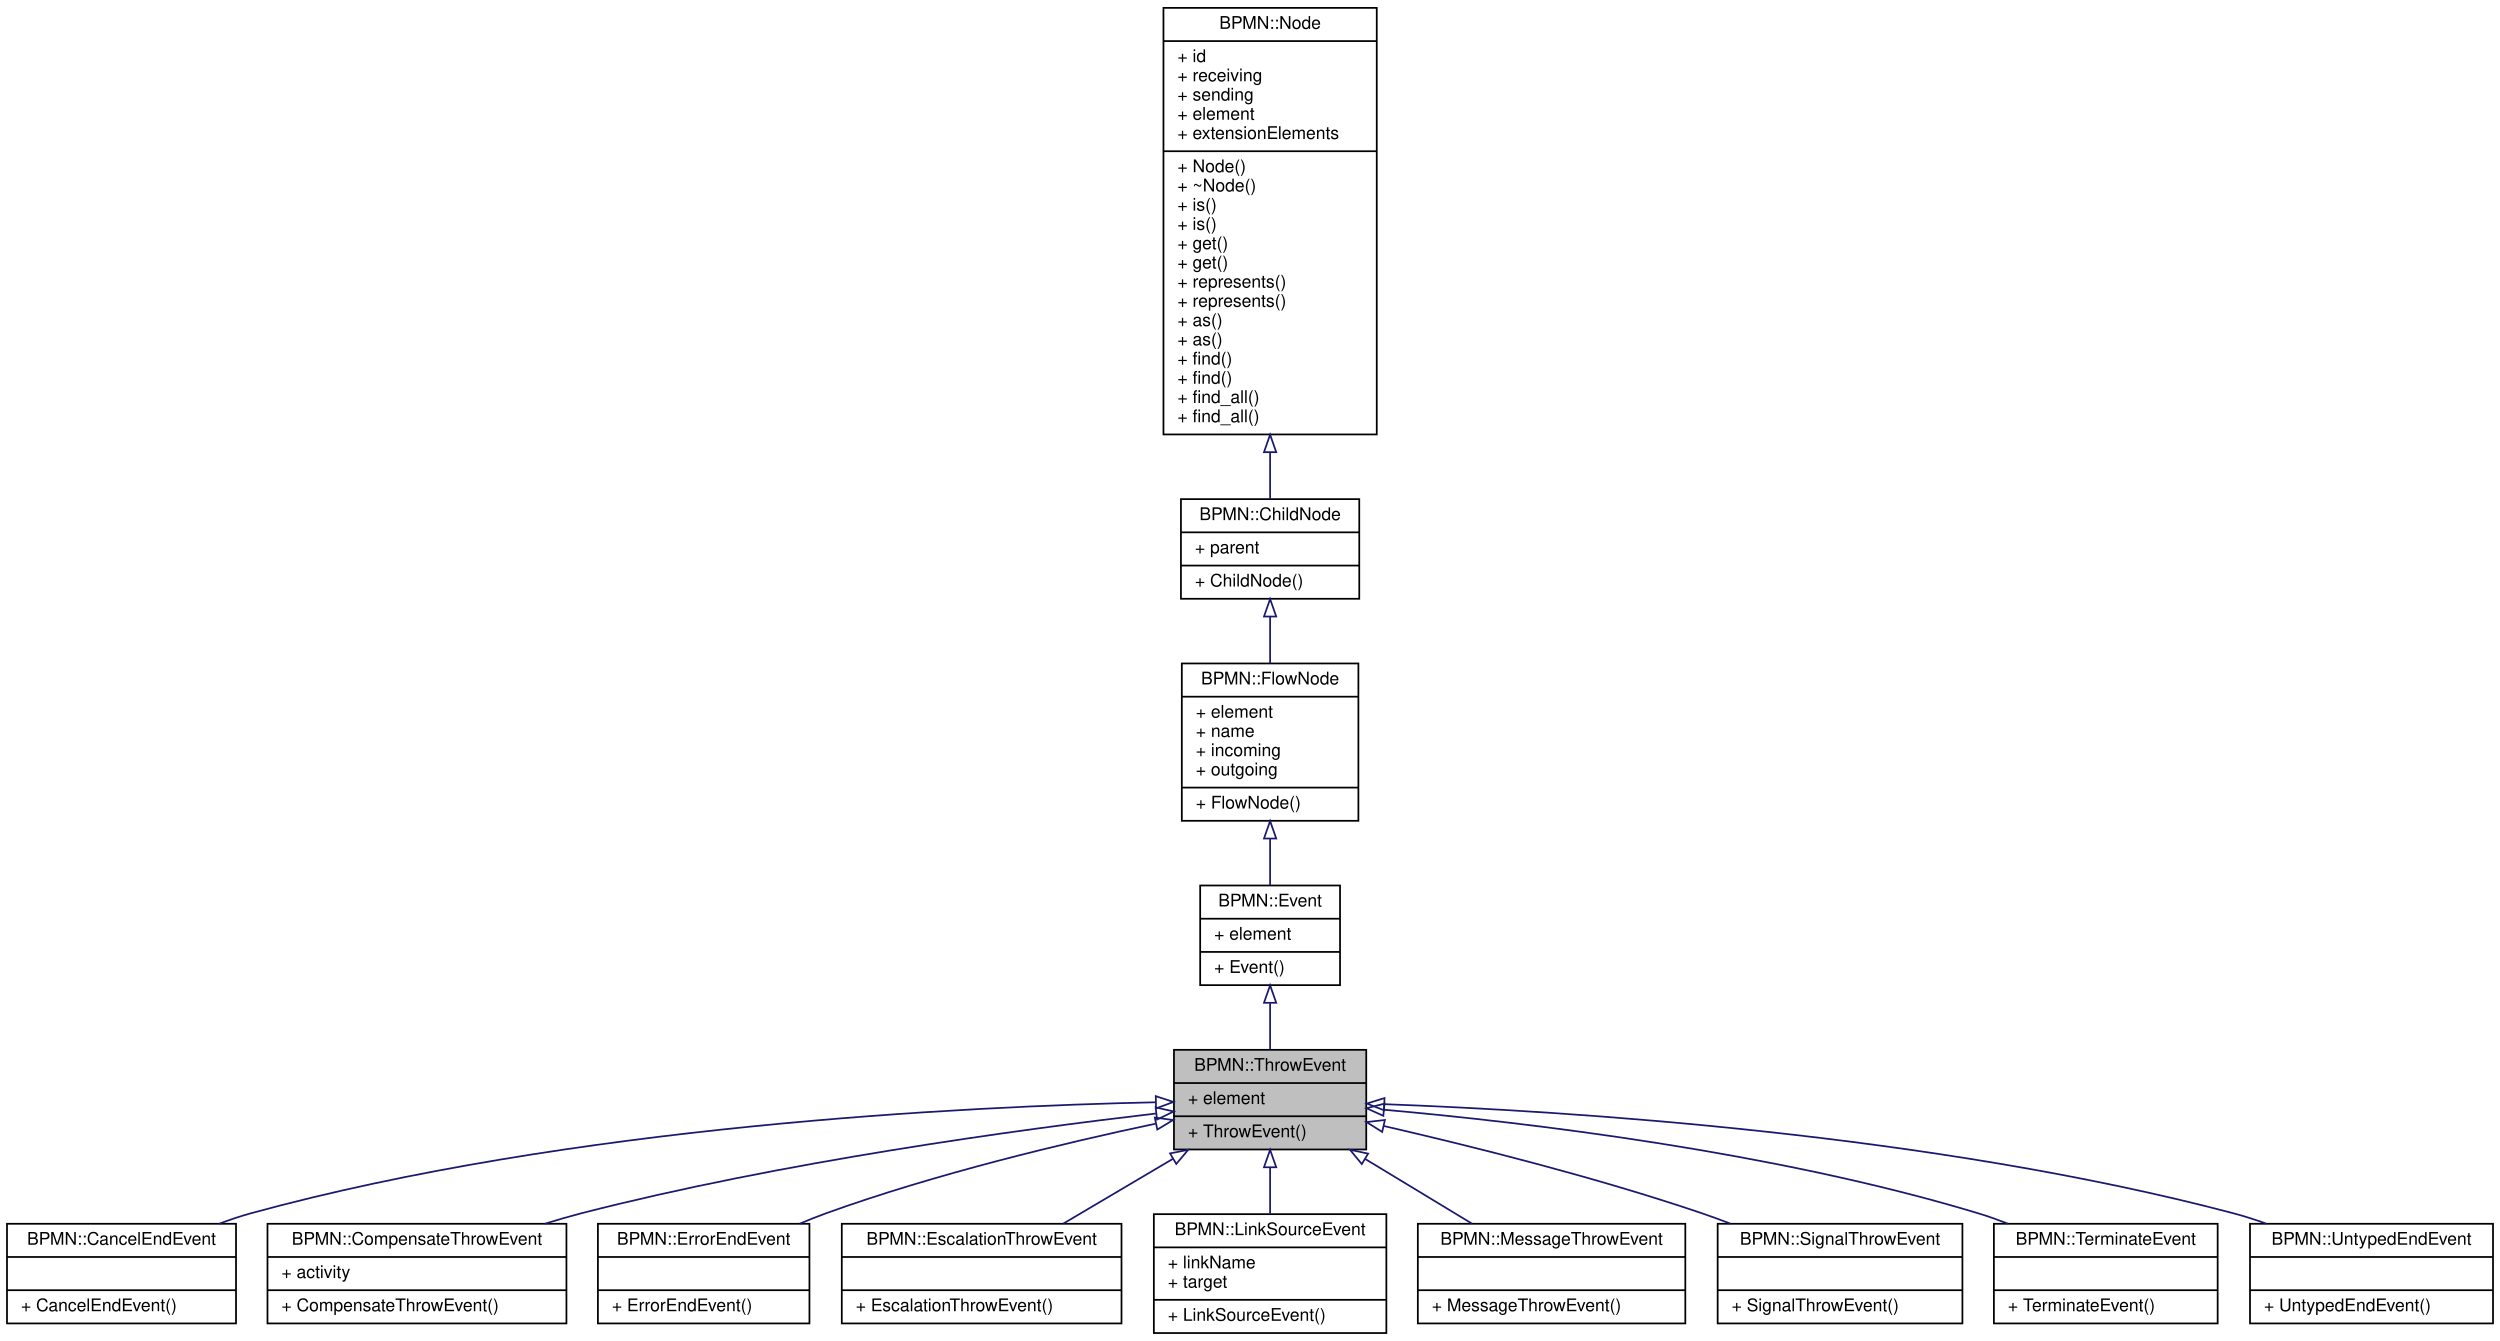
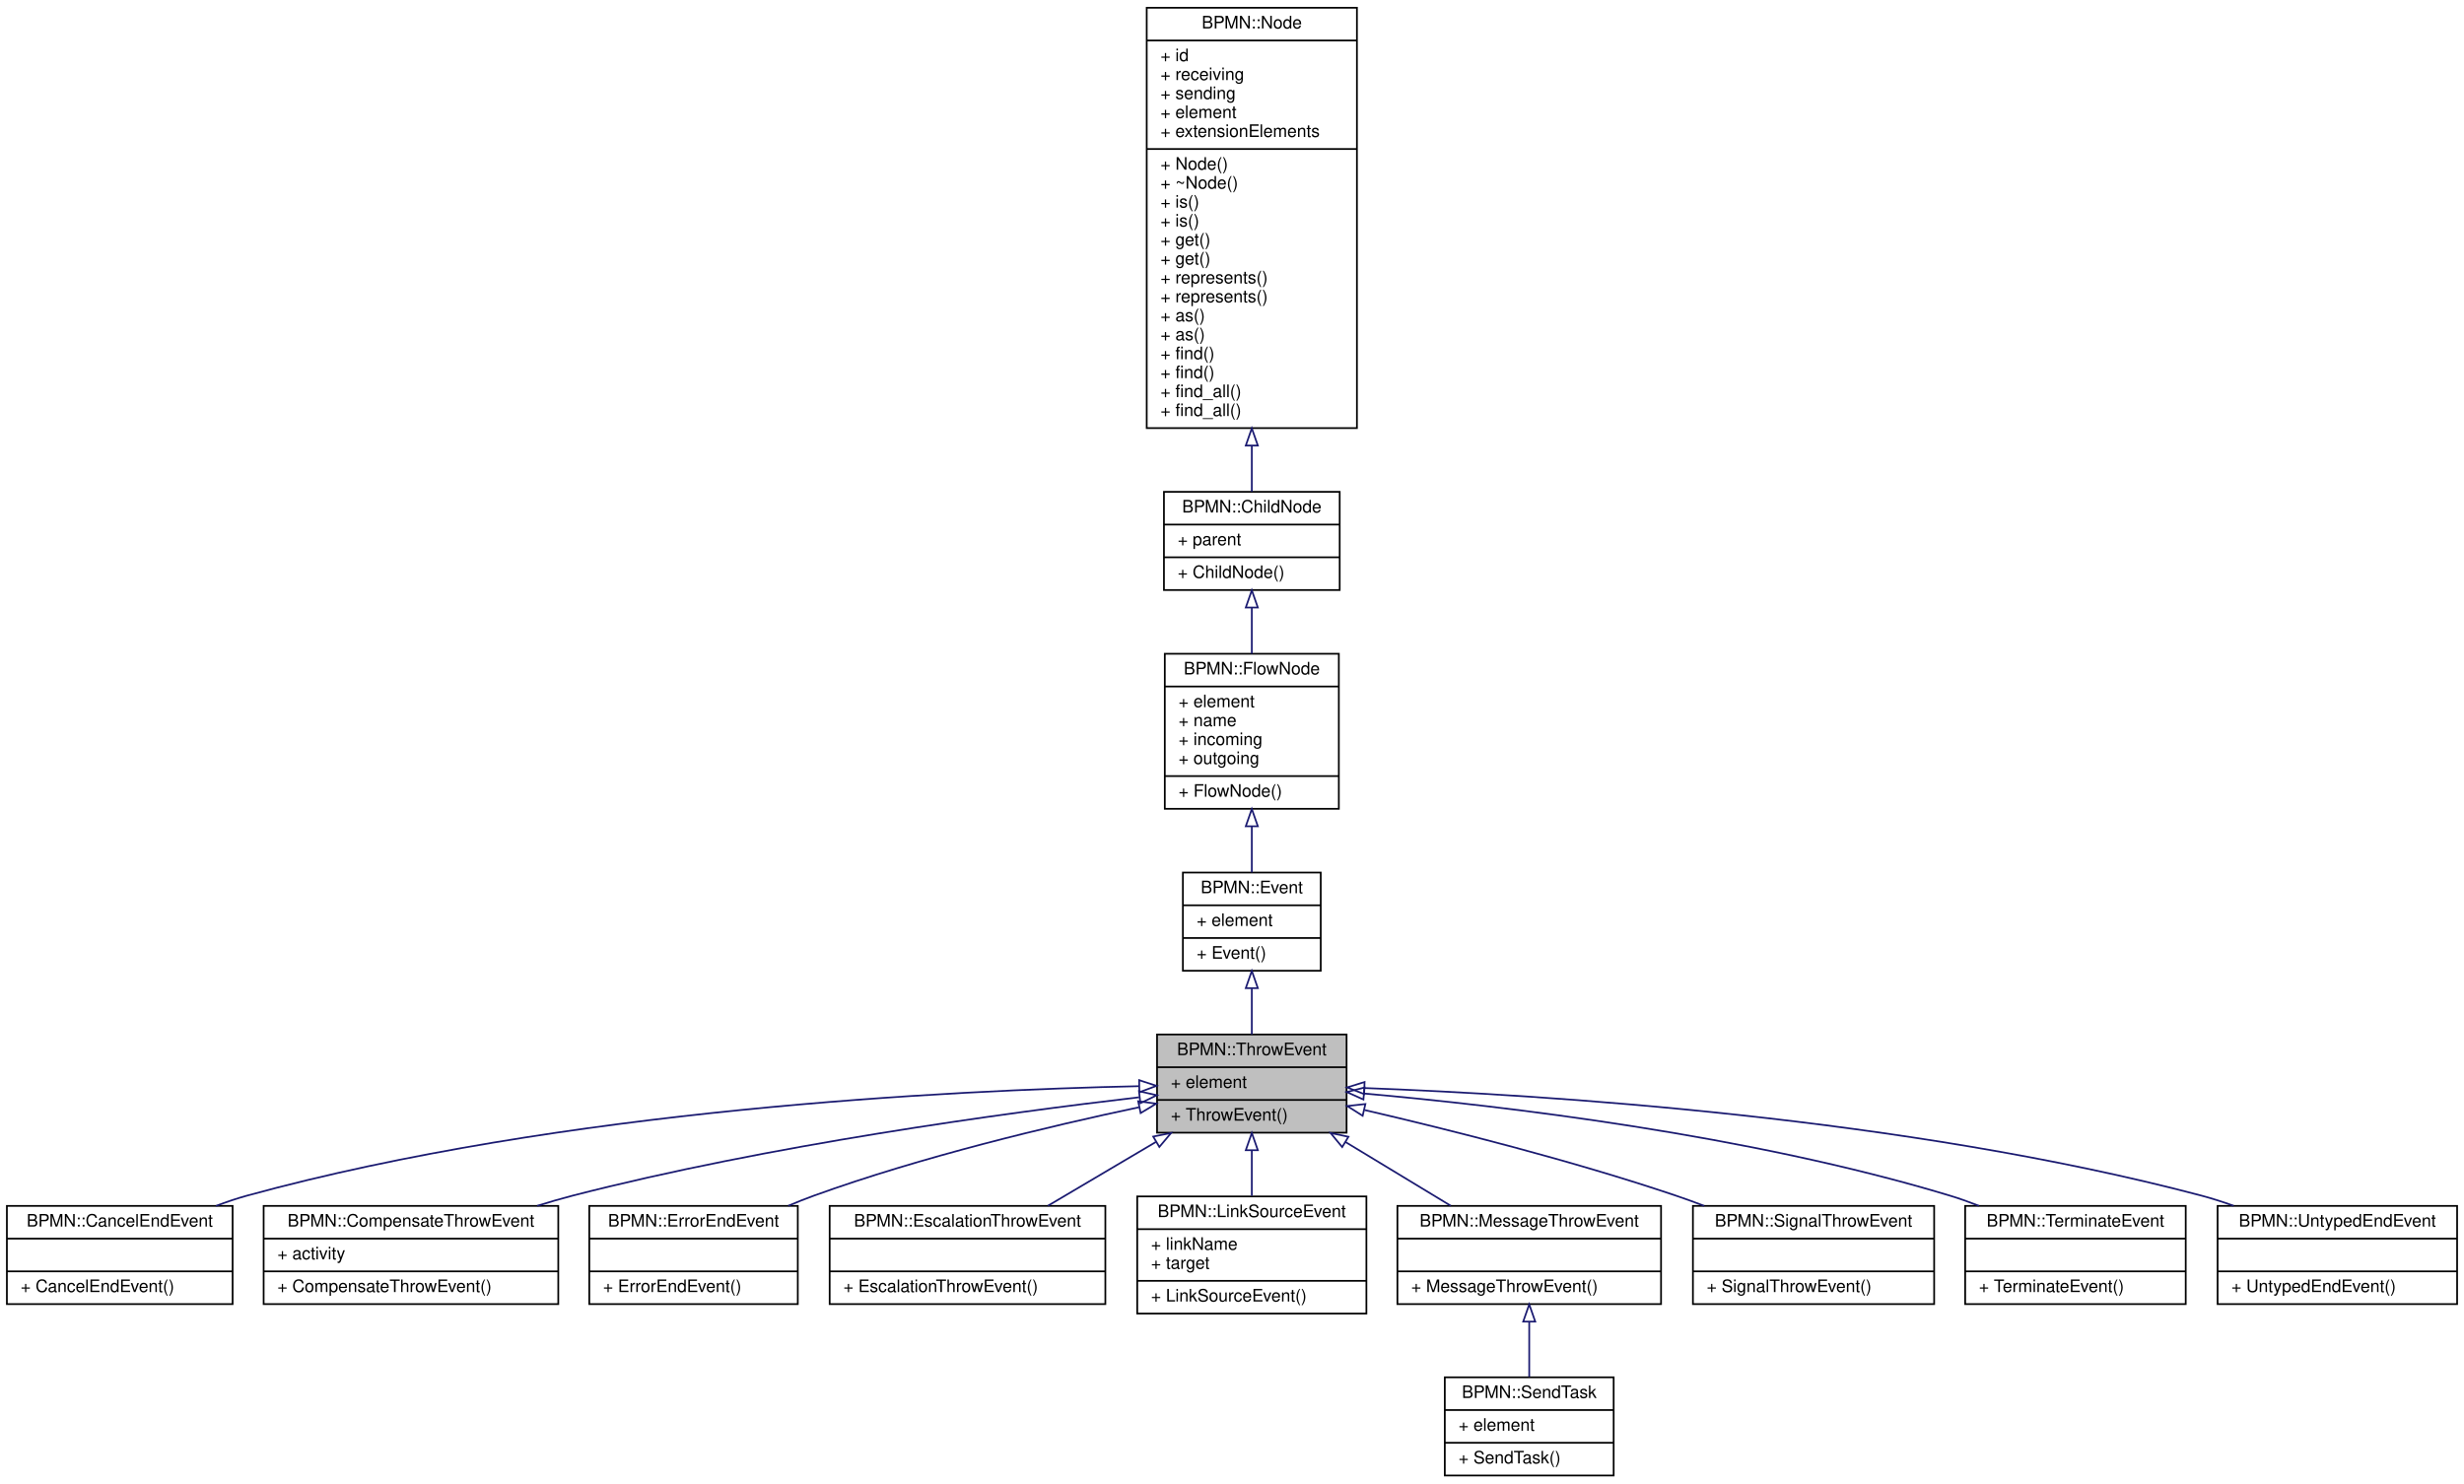
- <svg xmlns="http://www.w3.org/2000/svg" xmlns:xlink="http://www.w3.org/1999/xlink" width="1430pt" height="767pt" viewBox="0.00 0.00 1430.00 767.00">
-   <g id="graph0" class="graph" transform="scale(1 1) rotate(0) translate(4 763)">
+ <svg xmlns="http://www.w3.org/2000/svg" xmlns:xlink="http://www.w3.org/1999/xlink" width="1430pt" height="861pt" viewBox="0.00 0.00 1430.00 861.00">
+   <g id="graph0" class="graph" transform="scale(1 1) rotate(0) translate(4 857)">
    <g id="node1" class="node">
      <g id="a_node1">
        <a xlink:title=" ">
-           <polygon fill="#bfbfbf" stroke="black" points="667.5,-105.5 667.5,-162.5 777.5,-162.5 777.5,-105.5 667.5,-105.5" />
-           <text text-anchor="middle" x="722.5" y="-150.5" font-family="Helvetica,sans-Serif" font-size="10.00">BPMN::ThrowEvent</text>
-           <polyline fill="none" stroke="black" points="667.5,-143.5 777.5,-143.5 " />
-           <text text-anchor="start" x="675.5" y="-131.5" font-family="Helvetica,sans-Serif" font-size="10.00">+ element</text>
-           <polyline fill="none" stroke="black" points="667.5,-124.5 777.5,-124.5 " />
-           <text text-anchor="start" x="675.5" y="-112.5" font-family="Helvetica,sans-Serif" font-size="10.00">+ ThrowEvent()</text>
+           <polygon fill="#bfbfbf" stroke="black" points="667.5,-199.5 667.5,-256.5 777.5,-256.5 777.5,-199.5 667.5,-199.5" />
+           <text text-anchor="middle" x="722.5" y="-244.5" font-family="Helvetica,sans-Serif" font-size="10.00">BPMN::ThrowEvent</text>
+           <polyline fill="none" stroke="black" points="667.5,-237.5 777.5,-237.5 " />
+           <text text-anchor="start" x="675.5" y="-225.5" font-family="Helvetica,sans-Serif" font-size="10.00">+ element</text>
+           <polyline fill="none" stroke="black" points="667.5,-218.5 777.5,-218.5 " />
+           <text text-anchor="start" x="675.5" y="-206.5" font-family="Helvetica,sans-Serif" font-size="10.00">+ ThrowEvent()</text>
        </a>
      </g>
    </g>
    <g id="node6" class="node">
      <g id="a_node6">
        <a xlink:href="classBPMN_1_1CancelEndEvent.html" target="_top" xlink:title=" ">
-           <polygon fill="none" stroke="black" points="0,-6 0,-63 131,-63 131,-6 0,-6" />
-           <text text-anchor="middle" x="65.5" y="-51" font-family="Helvetica,sans-Serif" font-size="10.00">BPMN::CancelEndEvent</text>
-           <polyline fill="none" stroke="black" points="0,-44 131,-44 " />
-           <text text-anchor="middle" x="65.5" y="-32" font-family="Helvetica,sans-Serif" font-size="10.00"> </text>
-           <polyline fill="none" stroke="black" points="0,-25 131,-25 " />
-           <text text-anchor="start" x="8" y="-13" font-family="Helvetica,sans-Serif" font-size="10.00">+ CancelEndEvent()</text>
+           <polygon fill="none" stroke="black" points="0,-100 0,-157 131,-157 131,-100 0,-100" />
+           <text text-anchor="middle" x="65.5" y="-145" font-family="Helvetica,sans-Serif" font-size="10.00">BPMN::CancelEndEvent</text>
+           <polyline fill="none" stroke="black" points="0,-138 131,-138 " />
+           <text text-anchor="middle" x="65.5" y="-126" font-family="Helvetica,sans-Serif" font-size="10.00"> </text>
+           <polyline fill="none" stroke="black" points="0,-119 131,-119 " />
+           <text text-anchor="start" x="8" y="-107" font-family="Helvetica,sans-Serif" font-size="10.00">+ CancelEndEvent()</text>
        </a>
      </g>
    </g>
    <g id="edge5" class="edge">
-       <path fill="none" stroke="midnightblue" d="M656.97,-132.49C547.75,-130.16 322.41,-119.07 139.5,-69 133.52,-67.36 127.4,-65.3 121.38,-63" />
-       <polygon fill="none" stroke="midnightblue" points="657.11,-135.99 667.17,-132.69 657.24,-128.99 657.11,-135.99" />
+       <path fill="none" stroke="midnightblue" d="M656.97,-226.49C547.75,-224.16 322.41,-213.07 139.5,-163 133.52,-161.36 127.4,-159.3 121.38,-157" />
+       <polygon fill="none" stroke="midnightblue" points="657.11,-229.99 667.17,-226.69 657.24,-222.99 657.11,-229.99" />
    </g>
    <g id="node7" class="node">
      <g id="a_node7">
        <a xlink:href="classBPMN_1_1CompensateThrowEvent.html" target="_top" xlink:title=" ">
-           <polygon fill="none" stroke="black" points="149,-6 149,-63 320,-63 320,-6 149,-6" />
-           <text text-anchor="middle" x="234.5" y="-51" font-family="Helvetica,sans-Serif" font-size="10.00">BPMN::CompensateThrowEvent</text>
-           <polyline fill="none" stroke="black" points="149,-44 320,-44 " />
-           <text text-anchor="start" x="157" y="-32" font-family="Helvetica,sans-Serif" font-size="10.00">+ activity</text>
-           <polyline fill="none" stroke="black" points="149,-25 320,-25 " />
-           <text text-anchor="start" x="157" y="-13" font-family="Helvetica,sans-Serif" font-size="10.00">+ CompensateThrowEvent()</text>
+           <polygon fill="none" stroke="black" points="149,-100 149,-157 320,-157 320,-100 149,-100" />
+           <text text-anchor="middle" x="234.5" y="-145" font-family="Helvetica,sans-Serif" font-size="10.00">BPMN::CompensateThrowEvent</text>
+           <polyline fill="none" stroke="black" points="149,-138 320,-138 " />
+           <text text-anchor="start" x="157" y="-126" font-family="Helvetica,sans-Serif" font-size="10.00">+ activity</text>
+           <polyline fill="none" stroke="black" points="149,-119 320,-119 " />
+           <text text-anchor="start" x="157" y="-107" font-family="Helvetica,sans-Serif" font-size="10.00">+ CompensateThrowEvent()</text>
        </a>
      </g>
    </g>
    <g id="edge6" class="edge">
-       <path fill="none" stroke="midnightblue" d="M657.1,-126.06C578.32,-116.85 442.35,-98.28 328.5,-69 321.7,-67.25 314.71,-65.22 307.74,-63.04" />
-       <polygon fill="none" stroke="midnightblue" points="657.02,-129.57 667.36,-127.24 657.83,-122.62 657.02,-129.57" />
+       <path fill="none" stroke="midnightblue" d="M657.1,-220.06C578.32,-210.85 442.35,-192.28 328.5,-163 321.7,-161.25 314.71,-159.22 307.74,-157.04" />
+       <polygon fill="none" stroke="midnightblue" points="657.02,-223.57 667.36,-221.24 657.83,-216.62 657.02,-223.57" />
    </g>
    <g id="node8" class="node">
      <g id="a_node8">
        <a xlink:href="classBPMN_1_1ErrorEndEvent.html" target="_top" xlink:title=" ">
-           <polygon fill="none" stroke="black" points="338,-6 338,-63 459,-63 459,-6 338,-6" />
-           <text text-anchor="middle" x="398.5" y="-51" font-family="Helvetica,sans-Serif" font-size="10.00">BPMN::ErrorEndEvent</text>
-           <polyline fill="none" stroke="black" points="338,-44 459,-44 " />
-           <text text-anchor="middle" x="398.5" y="-32" font-family="Helvetica,sans-Serif" font-size="10.00"> </text>
-           <polyline fill="none" stroke="black" points="338,-25 459,-25 " />
-           <text text-anchor="start" x="346" y="-13" font-family="Helvetica,sans-Serif" font-size="10.00">+ ErrorEndEvent()</text>
+           <polygon fill="none" stroke="black" points="338,-100 338,-157 459,-157 459,-100 338,-100" />
+           <text text-anchor="middle" x="398.5" y="-145" font-family="Helvetica,sans-Serif" font-size="10.00">BPMN::ErrorEndEvent</text>
+           <polyline fill="none" stroke="black" points="338,-138 459,-138 " />
+           <text text-anchor="middle" x="398.5" y="-126" font-family="Helvetica,sans-Serif" font-size="10.00"> </text>
+           <polyline fill="none" stroke="black" points="338,-119 459,-119 " />
+           <text text-anchor="start" x="346" y="-107" font-family="Helvetica,sans-Serif" font-size="10.00">+ ErrorEndEvent()</text>
        </a>
      </g>
    </g>
    <g id="edge7" class="edge">
-       <path fill="none" stroke="midnightblue" d="M656.97,-120.25C605.03,-109.26 531.05,-91.59 468.5,-69 463.56,-67.22 458.5,-65.2 453.47,-63.06" />
-       <polygon fill="none" stroke="midnightblue" points="656.55,-123.74 667.05,-122.36 657.98,-116.89 656.55,-123.74" />
+       <path fill="none" stroke="midnightblue" d="M656.97,-214.25C605.03,-203.26 531.05,-185.59 468.5,-163 463.56,-161.22 458.5,-159.2 453.47,-157.06" />
+       <polygon fill="none" stroke="midnightblue" points="656.55,-217.74 667.05,-216.36 657.98,-210.89 656.55,-217.74" />
    </g>
    <g id="node9" class="node">
      <g id="a_node9">
        <a xlink:href="classBPMN_1_1EscalationThrowEvent.html" target="_top" xlink:title=" ">
-           <polygon fill="none" stroke="black" points="477.5,-6 477.5,-63 637.5,-63 637.5,-6 477.5,-6" />
-           <text text-anchor="middle" x="557.5" y="-51" font-family="Helvetica,sans-Serif" font-size="10.00">BPMN::EscalationThrowEvent</text>
-           <polyline fill="none" stroke="black" points="477.5,-44 637.5,-44 " />
-           <text text-anchor="middle" x="557.5" y="-32" font-family="Helvetica,sans-Serif" font-size="10.00"> </text>
-           <polyline fill="none" stroke="black" points="477.5,-25 637.5,-25 " />
-           <text text-anchor="start" x="485.5" y="-13" font-family="Helvetica,sans-Serif" font-size="10.00">+ EscalationThrowEvent()</text>
+           <polygon fill="none" stroke="black" points="477.5,-100 477.5,-157 637.5,-157 637.5,-100 477.5,-100" />
+           <text text-anchor="middle" x="557.5" y="-145" font-family="Helvetica,sans-Serif" font-size="10.00">BPMN::EscalationThrowEvent</text>
+           <polyline fill="none" stroke="black" points="477.5,-138 637.5,-138 " />
+           <text text-anchor="middle" x="557.5" y="-126" font-family="Helvetica,sans-Serif" font-size="10.00"> </text>
+           <polyline fill="none" stroke="black" points="477.5,-119 637.5,-119 " />
+           <text text-anchor="start" x="485.5" y="-107" font-family="Helvetica,sans-Serif" font-size="10.00">+ EscalationThrowEvent()</text>
        </a>
      </g>
    </g>
    <g id="edge8" class="edge">
-       <path fill="none" stroke="midnightblue" d="M666.8,-100.09C646.45,-88.06 623.66,-74.59 604.17,-63.08" />
-       <polygon fill="none" stroke="midnightblue" points="665.27,-103.25 675.66,-105.32 668.83,-97.22 665.27,-103.25" />
+       <path fill="none" stroke="midnightblue" d="M666.8,-194.09C646.45,-182.06 623.66,-168.59 604.17,-157.08" />
+       <polygon fill="none" stroke="midnightblue" points="665.27,-197.25 675.66,-199.32 668.83,-191.22 665.27,-197.25" />
    </g>
    <g id="node10" class="node">
      <g id="a_node10">
        <a xlink:href="classBPMN_1_1LinkSourceEvent.html" target="_top" xlink:title=" ">
-           <polygon fill="none" stroke="black" points="656,-0.5 656,-68.5 789,-68.5 789,-0.5 656,-0.5" />
-           <text text-anchor="middle" x="722.5" y="-56.5" font-family="Helvetica,sans-Serif" font-size="10.00">BPMN::LinkSourceEvent</text>
-           <polyline fill="none" stroke="black" points="656,-49.5 789,-49.5 " />
-           <text text-anchor="start" x="664" y="-37.5" font-family="Helvetica,sans-Serif" font-size="10.00">+ linkName</text>
-           <text text-anchor="start" x="664" y="-26.5" font-family="Helvetica,sans-Serif" font-size="10.00">+ target</text>
-           <polyline fill="none" stroke="black" points="656,-19.5 789,-19.5 " />
-           <text text-anchor="start" x="664" y="-7.5" font-family="Helvetica,sans-Serif" font-size="10.00">+ LinkSourceEvent()</text>
+           <polygon fill="none" stroke="black" points="656,-94.5 656,-162.5 789,-162.5 789,-94.5 656,-94.5" />
+           <text text-anchor="middle" x="722.5" y="-150.5" font-family="Helvetica,sans-Serif" font-size="10.00">BPMN::LinkSourceEvent</text>
+           <polyline fill="none" stroke="black" points="656,-143.5 789,-143.5 " />
+           <text text-anchor="start" x="664" y="-131.5" font-family="Helvetica,sans-Serif" font-size="10.00">+ linkName</text>
+           <text text-anchor="start" x="664" y="-120.5" font-family="Helvetica,sans-Serif" font-size="10.00">+ target</text>
+           <polyline fill="none" stroke="black" points="656,-113.5 789,-113.5 " />
+           <text text-anchor="start" x="664" y="-101.5" font-family="Helvetica,sans-Serif" font-size="10.00">+ LinkSourceEvent()</text>
        </a>
      </g>
    </g>
    <g id="edge9" class="edge">
-       <path fill="none" stroke="midnightblue" d="M722.5,-95.06C722.5,-86.39 722.5,-77.24 722.5,-68.79" />
-       <polygon fill="none" stroke="midnightblue" points="719,-95.32 722.5,-105.32 726,-95.32 719,-95.32" />
+       <path fill="none" stroke="midnightblue" d="M722.5,-189.06C722.5,-180.39 722.5,-171.24 722.5,-162.79" />
+       <polygon fill="none" stroke="midnightblue" points="719,-189.32 722.5,-199.32 726,-189.32 719,-189.32" />
    </g>
    <g id="node11" class="node">
      <g id="a_node11">
        <a xlink:href="classBPMN_1_1MessageThrowEvent.html" target="_top" xlink:title=" ">
-           <polygon fill="none" stroke="black" points="807,-6 807,-63 960,-63 960,-6 807,-6" />
-           <text text-anchor="middle" x="883.5" y="-51" font-family="Helvetica,sans-Serif" font-size="10.00">BPMN::MessageThrowEvent</text>
-           <polyline fill="none" stroke="black" points="807,-44 960,-44 " />
-           <text text-anchor="middle" x="883.5" y="-32" font-family="Helvetica,sans-Serif" font-size="10.00"> </text>
-           <polyline fill="none" stroke="black" points="807,-25 960,-25 " />
-           <text text-anchor="start" x="815" y="-13" font-family="Helvetica,sans-Serif" font-size="10.00">+ MessageThrowEvent()</text>
+           <polygon fill="none" stroke="black" points="807,-100 807,-157 960,-157 960,-100 807,-100" />
+           <text text-anchor="middle" x="883.5" y="-145" font-family="Helvetica,sans-Serif" font-size="10.00">BPMN::MessageThrowEvent</text>
+           <polyline fill="none" stroke="black" points="807,-138 960,-138 " />
+           <text text-anchor="middle" x="883.5" y="-126" font-family="Helvetica,sans-Serif" font-size="10.00"> </text>
+           <polyline fill="none" stroke="black" points="807,-119 960,-119 " />
+           <text text-anchor="start" x="815" y="-107" font-family="Helvetica,sans-Serif" font-size="10.00">+ MessageThrowEvent()</text>
        </a>
      </g>
    </g>
    <g id="edge10" class="edge">
-       <path fill="none" stroke="midnightblue" d="M776.85,-100.09C796.71,-88.06 818.95,-74.59 837.96,-63.08" />
-       <polygon fill="none" stroke="midnightblue" points="774.95,-97.15 768.21,-105.32 778.57,-103.13 774.95,-97.15" />
-     </g>
-     <g id="node12" class="node">
-       <g id="a_node12">
-         <a xlink:href="classBPMN_1_1SignalThrowEvent.html" target="_top" xlink:title=" ">
-           <polygon fill="none" stroke="black" points="978.5,-6 978.5,-63 1118.5,-63 1118.5,-6 978.5,-6" />
-           <text text-anchor="middle" x="1048.5" y="-51" font-family="Helvetica,sans-Serif" font-size="10.00">BPMN::SignalThrowEvent</text>
-           <polyline fill="none" stroke="black" points="978.5,-44 1118.5,-44 " />
-           <text text-anchor="middle" x="1048.5" y="-32" font-family="Helvetica,sans-Serif" font-size="10.00"> </text>
-           <polyline fill="none" stroke="black" points="978.5,-25 1118.5,-25 " />
-           <text text-anchor="start" x="986.5" y="-13" font-family="Helvetica,sans-Serif" font-size="10.00">+ SignalThrowEvent()</text>
-         </a>
-       </g>
-     </g>
-     <g id="edge11" class="edge">
-       <path fill="none" stroke="midnightblue" d="M787.4,-118.95C837.67,-107.4 908.74,-89.63 969.5,-69 974.86,-67.18 980.37,-65.16 985.87,-63.05" />
-       <polygon fill="none" stroke="midnightblue" points="786.61,-115.54 777.63,-121.17 788.16,-122.36 786.61,-115.54" />
+       <path fill="none" stroke="midnightblue" d="M776.85,-194.09C796.71,-182.06 818.95,-168.59 837.96,-157.08" />
+       <polygon fill="none" stroke="midnightblue" points="774.95,-191.15 768.21,-199.32 778.57,-197.13 774.95,-191.15" />
    </g>
    <g id="node13" class="node">
      <g id="a_node13">
-         <a xlink:href="classBPMN_1_1TerminateEvent.html" target="_top" xlink:title=" ">
-           <polygon fill="none" stroke="black" points="1136.5,-6 1136.5,-63 1264.5,-63 1264.5,-6 1136.5,-6" />
-           <text text-anchor="middle" x="1200.5" y="-51" font-family="Helvetica,sans-Serif" font-size="10.00">BPMN::TerminateEvent</text>
-           <polyline fill="none" stroke="black" points="1136.5,-44 1264.5,-44 " />
-           <text text-anchor="middle" x="1200.5" y="-32" font-family="Helvetica,sans-Serif" font-size="10.00"> </text>
-           <polyline fill="none" stroke="black" points="1136.5,-25 1264.5,-25 " />
-           <text text-anchor="start" x="1144.5" y="-13" font-family="Helvetica,sans-Serif" font-size="10.00">+ TerminateEvent()</text>
+         <a xlink:href="classBPMN_1_1SignalThrowEvent.html" target="_top" xlink:title=" ">
+           <polygon fill="none" stroke="black" points="978.5,-100 978.5,-157 1118.5,-157 1118.5,-100 978.5,-100" />
+           <text text-anchor="middle" x="1048.5" y="-145" font-family="Helvetica,sans-Serif" font-size="10.00">BPMN::SignalThrowEvent</text>
+           <polyline fill="none" stroke="black" points="978.5,-138 1118.5,-138 " />
+           <text text-anchor="middle" x="1048.5" y="-126" font-family="Helvetica,sans-Serif" font-size="10.00"> </text>
+           <polyline fill="none" stroke="black" points="978.5,-119 1118.5,-119 " />
+           <text text-anchor="start" x="986.5" y="-107" font-family="Helvetica,sans-Serif" font-size="10.00">+ SignalThrowEvent()</text>
        </a>
      </g>
    </g>
    <g id="edge12" class="edge">
-       <path fill="none" stroke="midnightblue" d="M787.67,-128.22C868.73,-121.02 1010.69,-104.3 1127.5,-69 1133.11,-67.31 1138.84,-65.27 1144.5,-63.04" />
-       <polygon fill="none" stroke="midnightblue" points="787.27,-124.74 777.61,-129.09 787.87,-131.71 787.27,-124.74" />
+       <path fill="none" stroke="midnightblue" d="M787.91,-212.66C837.91,-201.05 908.26,-183.33 968.5,-163 973.92,-161.17 979.5,-159.15 985.06,-157.02" />
+       <polygon fill="none" stroke="midnightblue" points="786.83,-209.31 777.87,-214.97 788.4,-216.13 786.83,-209.31" />
    </g>
    <g id="node14" class="node">
      <g id="a_node14">
+         <a xlink:href="classBPMN_1_1TerminateEvent.html" target="_top" xlink:title=" ">
+           <polygon fill="none" stroke="black" points="1136.5,-100 1136.5,-157 1264.5,-157 1264.5,-100 1136.5,-100" />
+           <text text-anchor="middle" x="1200.5" y="-145" font-family="Helvetica,sans-Serif" font-size="10.00">BPMN::TerminateEvent</text>
+           <polyline fill="none" stroke="black" points="1136.5,-138 1264.5,-138 " />
+           <text text-anchor="middle" x="1200.5" y="-126" font-family="Helvetica,sans-Serif" font-size="10.00"> </text>
+           <polyline fill="none" stroke="black" points="1136.5,-119 1264.5,-119 " />
+           <text text-anchor="start" x="1144.5" y="-107" font-family="Helvetica,sans-Serif" font-size="10.00">+ TerminateEvent()</text>
+         </a>
+       </g>
+     </g>
+     <g id="edge13" class="edge">
+       <path fill="none" stroke="midnightblue" d="M787.67,-222.22C868.73,-215.02 1010.69,-198.3 1127.5,-163 1133.11,-161.31 1138.84,-159.27 1144.5,-157.04" />
+       <polygon fill="none" stroke="midnightblue" points="787.27,-218.74 777.61,-223.09 787.87,-225.71 787.27,-218.74" />
+     </g>
+     <g id="node15" class="node">
+       <g id="a_node15">
        <a xlink:href="classBPMN_1_1UntypedEndEvent.html" target="_top" xlink:title=" ">
-           <polygon fill="none" stroke="black" points="1283,-6 1283,-63 1422,-63 1422,-6 1283,-6" />
-           <text text-anchor="middle" x="1352.5" y="-51" font-family="Helvetica,sans-Serif" font-size="10.00">BPMN::UntypedEndEvent</text>
-           <polyline fill="none" stroke="black" points="1283,-44 1422,-44 " />
-           <text text-anchor="middle" x="1352.5" y="-32" font-family="Helvetica,sans-Serif" font-size="10.00"> </text>
-           <polyline fill="none" stroke="black" points="1283,-25 1422,-25 " />
-           <text text-anchor="start" x="1291" y="-13" font-family="Helvetica,sans-Serif" font-size="10.00">+ UntypedEndEvent()</text>
-         </a>
-       </g>
-     </g>
-     <g id="edge13" class="edge">
-       <path fill="none" stroke="midnightblue" d="M787.88,-131.41C892.22,-127.54 1102.07,-114.3 1273.5,-69 1279.69,-67.36 1286.03,-65.33 1292.3,-63.08" />
-       <polygon fill="none" stroke="midnightblue" points="787.69,-127.92 777.82,-131.77 787.93,-134.91 787.69,-127.92" />
+           <polygon fill="none" stroke="black" points="1283,-100 1283,-157 1422,-157 1422,-100 1283,-100" />
+           <text text-anchor="middle" x="1352.5" y="-145" font-family="Helvetica,sans-Serif" font-size="10.00">BPMN::UntypedEndEvent</text>
+           <polyline fill="none" stroke="black" points="1283,-138 1422,-138 " />
+           <text text-anchor="middle" x="1352.5" y="-126" font-family="Helvetica,sans-Serif" font-size="10.00"> </text>
+           <polyline fill="none" stroke="black" points="1283,-119 1422,-119 " />
+           <text text-anchor="start" x="1291" y="-107" font-family="Helvetica,sans-Serif" font-size="10.00">+ UntypedEndEvent()</text>
+         </a>
+       </g>
+     </g>
+     <g id="edge14" class="edge">
+       <path fill="none" stroke="midnightblue" d="M787.88,-225.41C892.22,-221.54 1102.07,-208.3 1273.5,-163 1279.69,-161.36 1286.03,-159.33 1292.3,-157.08" />
+       <polygon fill="none" stroke="midnightblue" points="787.69,-221.92 777.82,-225.77 787.93,-228.91 787.69,-221.92" />
    </g>
    <g id="node2" class="node">
      <g id="a_node2">
        <a xlink:href="classBPMN_1_1Event.html" target="_top" xlink:title=" ">
-           <polygon fill="none" stroke="black" points="682.5,-199.5 682.5,-256.5 762.5,-256.5 762.5,-199.5 682.5,-199.5" />
-           <text text-anchor="middle" x="722.5" y="-244.5" font-family="Helvetica,sans-Serif" font-size="10.00">BPMN::Event</text>
-           <polyline fill="none" stroke="black" points="682.5,-237.5 762.5,-237.5 " />
-           <text text-anchor="start" x="690.5" y="-225.5" font-family="Helvetica,sans-Serif" font-size="10.00">+ element</text>
-           <polyline fill="none" stroke="black" points="682.5,-218.5 762.5,-218.5 " />
-           <text text-anchor="start" x="690.5" y="-206.5" font-family="Helvetica,sans-Serif" font-size="10.00">+ Event()</text>
+           <polygon fill="none" stroke="black" points="682.5,-293.5 682.5,-350.5 762.5,-350.5 762.5,-293.5 682.5,-293.5" />
+           <text text-anchor="middle" x="722.5" y="-338.5" font-family="Helvetica,sans-Serif" font-size="10.00">BPMN::Event</text>
+           <polyline fill="none" stroke="black" points="682.5,-331.5 762.5,-331.5 " />
+           <text text-anchor="start" x="690.5" y="-319.5" font-family="Helvetica,sans-Serif" font-size="10.00">+ element</text>
+           <polyline fill="none" stroke="black" points="682.5,-312.5 762.5,-312.5 " />
+           <text text-anchor="start" x="690.5" y="-300.5" font-family="Helvetica,sans-Serif" font-size="10.00">+ Event()</text>
        </a>
      </g>
    </g>
    <g id="edge1" class="edge">
-       <path fill="none" stroke="midnightblue" d="M722.5,-189.21C722.5,-180.29 722.5,-170.95 722.5,-162.58" />
-       <polygon fill="none" stroke="midnightblue" points="719,-189.4 722.5,-199.4 726,-189.4 719,-189.4" />
+       <path fill="none" stroke="midnightblue" d="M722.5,-283.21C722.5,-274.29 722.5,-264.95 722.5,-256.58" />
+       <polygon fill="none" stroke="midnightblue" points="719,-283.4 722.5,-293.4 726,-283.4 719,-283.4" />
    </g>
    <g id="node3" class="node">
      <g id="a_node3">
        <a xlink:href="classBPMN_1_1FlowNode.html" target="_top" xlink:title="Base class for BPMN elements that may contain incoming and outgoing sequence flows.">
-           <polygon fill="none" stroke="black" points="672,-293.5 672,-383.5 773,-383.5 773,-293.5 672,-293.5" />
-           <text text-anchor="middle" x="722.5" y="-371.5" font-family="Helvetica,sans-Serif" font-size="10.00">BPMN::FlowNode</text>
-           <polyline fill="none" stroke="black" points="672,-364.5 773,-364.5 " />
-           <text text-anchor="start" x="680" y="-352.5" font-family="Helvetica,sans-Serif" font-size="10.00">+ element</text>
-           <text text-anchor="start" x="680" y="-341.5" font-family="Helvetica,sans-Serif" font-size="10.00">+ name</text>
-           <text text-anchor="start" x="680" y="-330.5" font-family="Helvetica,sans-Serif" font-size="10.00">+ incoming</text>
-           <text text-anchor="start" x="680" y="-319.5" font-family="Helvetica,sans-Serif" font-size="10.00">+ outgoing</text>
-           <polyline fill="none" stroke="black" points="672,-312.5 773,-312.5 " />
-           <text text-anchor="start" x="680" y="-300.5" font-family="Helvetica,sans-Serif" font-size="10.00">+ FlowNode()</text>
+           <polygon fill="none" stroke="black" points="672,-387.5 672,-477.5 773,-477.5 773,-387.5 672,-387.5" />
+           <text text-anchor="middle" x="722.5" y="-465.5" font-family="Helvetica,sans-Serif" font-size="10.00">BPMN::FlowNode</text>
+           <polyline fill="none" stroke="black" points="672,-458.5 773,-458.5 " />
+           <text text-anchor="start" x="680" y="-446.5" font-family="Helvetica,sans-Serif" font-size="10.00">+ element</text>
+           <text text-anchor="start" x="680" y="-435.5" font-family="Helvetica,sans-Serif" font-size="10.00">+ name</text>
+           <text text-anchor="start" x="680" y="-424.5" font-family="Helvetica,sans-Serif" font-size="10.00">+ incoming</text>
+           <text text-anchor="start" x="680" y="-413.5" font-family="Helvetica,sans-Serif" font-size="10.00">+ outgoing</text>
+           <polyline fill="none" stroke="black" points="672,-406.5 773,-406.5 " />
+           <text text-anchor="start" x="680" y="-394.5" font-family="Helvetica,sans-Serif" font-size="10.00">+ FlowNode()</text>
        </a>
      </g>
    </g>
    <g id="edge2" class="edge">
-       <path fill="none" stroke="midnightblue" d="M722.5,-283.35C722.5,-274.07 722.5,-264.79 722.5,-256.59" />
-       <polygon fill="none" stroke="midnightblue" points="719,-283.37 722.5,-293.37 726,-283.37 719,-283.37" />
+       <path fill="none" stroke="midnightblue" d="M722.5,-377.35C722.5,-368.07 722.5,-358.79 722.5,-350.59" />
+       <polygon fill="none" stroke="midnightblue" points="719,-377.37 722.5,-387.37 726,-377.37 719,-377.37" />
    </g>
    <g id="node4" class="node">
      <g id="a_node4">
        <a xlink:href="classBPMN_1_1ChildNode.html" target="_top" xlink:title="Base class for BPMN elements within a Scope.">
-           <polygon fill="none" stroke="black" points="671.5,-420.5 671.5,-477.5 773.5,-477.5 773.5,-420.5 671.5,-420.5" />
-           <text text-anchor="middle" x="722.5" y="-465.5" font-family="Helvetica,sans-Serif" font-size="10.00">BPMN::ChildNode</text>
-           <polyline fill="none" stroke="black" points="671.5,-458.5 773.5,-458.5 " />
-           <text text-anchor="start" x="679.5" y="-446.5" font-family="Helvetica,sans-Serif" font-size="10.00">+ parent</text>
-           <polyline fill="none" stroke="black" points="671.5,-439.5 773.5,-439.5 " />
-           <text text-anchor="start" x="679.5" y="-427.5" font-family="Helvetica,sans-Serif" font-size="10.00">+ ChildNode()</text>
+           <polygon fill="none" stroke="black" points="671.5,-514.5 671.5,-571.5 773.5,-571.5 773.5,-514.5 671.5,-514.5" />
+           <text text-anchor="middle" x="722.5" y="-559.5" font-family="Helvetica,sans-Serif" font-size="10.00">BPMN::ChildNode</text>
+           <polyline fill="none" stroke="black" points="671.5,-552.5 773.5,-552.5 " />
+           <text text-anchor="start" x="679.5" y="-540.5" font-family="Helvetica,sans-Serif" font-size="10.00">+ parent</text>
+           <polyline fill="none" stroke="black" points="671.5,-533.5 773.5,-533.5 " />
+           <text text-anchor="start" x="679.5" y="-521.5" font-family="Helvetica,sans-Serif" font-size="10.00">+ ChildNode()</text>
        </a>
      </g>
    </g>
    <g id="edge3" class="edge">
-       <path fill="none" stroke="midnightblue" d="M722.5,-410.21C722.5,-401.61 722.5,-392.39 722.5,-383.55" />
-       <polygon fill="none" stroke="midnightblue" points="719,-410.34 722.5,-420.34 726,-410.34 719,-410.34" />
+       <path fill="none" stroke="midnightblue" d="M722.5,-504.21C722.5,-495.61 722.5,-486.39 722.5,-477.55" />
+       <polygon fill="none" stroke="midnightblue" points="719,-504.34 722.5,-514.34 726,-504.34 719,-504.34" />
    </g>
    <g id="node5" class="node">
      <g id="a_node5">
        <a xlink:href="classBPMN_1_1Node.html" target="_top" xlink:title="Base class for all elements in a BPMN model.">
-           <polygon fill="none" stroke="black" points="661.5,-514.5 661.5,-758.5 783.5,-758.5 783.5,-514.5 661.5,-514.5" />
-           <text text-anchor="middle" x="722.5" y="-746.5" font-family="Helvetica,sans-Serif" font-size="10.00">BPMN::Node</text>
-           <polyline fill="none" stroke="black" points="661.5,-739.5 783.5,-739.5 " />
-           <text text-anchor="start" x="669.5" y="-727.5" font-family="Helvetica,sans-Serif" font-size="10.00">+ id</text>
-           <text text-anchor="start" x="669.5" y="-716.5" font-family="Helvetica,sans-Serif" font-size="10.00">+ receiving</text>
-           <text text-anchor="start" x="669.5" y="-705.5" font-family="Helvetica,sans-Serif" font-size="10.00">+ sending</text>
-           <text text-anchor="start" x="669.5" y="-694.5" font-family="Helvetica,sans-Serif" font-size="10.00">+ element</text>
-           <text text-anchor="start" x="669.5" y="-683.5" font-family="Helvetica,sans-Serif" font-size="10.00">+ extensionElements</text>
-           <polyline fill="none" stroke="black" points="661.5,-676.5 783.5,-676.5 " />
-           <text text-anchor="start" x="669.5" y="-664.5" font-family="Helvetica,sans-Serif" font-size="10.00">+ Node()</text>
-           <text text-anchor="start" x="669.5" y="-653.5" font-family="Helvetica,sans-Serif" font-size="10.00">+ ~Node()</text>
-           <text text-anchor="start" x="669.5" y="-642.5" font-family="Helvetica,sans-Serif" font-size="10.00">+ is()</text>
-           <text text-anchor="start" x="669.5" y="-631.5" font-family="Helvetica,sans-Serif" font-size="10.00">+ is()</text>
-           <text text-anchor="start" x="669.5" y="-620.5" font-family="Helvetica,sans-Serif" font-size="10.00">+ get()</text>
-           <text text-anchor="start" x="669.5" y="-609.5" font-family="Helvetica,sans-Serif" font-size="10.00">+ get()</text>
-           <text text-anchor="start" x="669.5" y="-598.5" font-family="Helvetica,sans-Serif" font-size="10.00">+ represents()</text>
-           <text text-anchor="start" x="669.5" y="-587.5" font-family="Helvetica,sans-Serif" font-size="10.00">+ represents()</text>
-           <text text-anchor="start" x="669.5" y="-576.5" font-family="Helvetica,sans-Serif" font-size="10.00">+ as()</text>
-           <text text-anchor="start" x="669.5" y="-565.5" font-family="Helvetica,sans-Serif" font-size="10.00">+ as()</text>
-           <text text-anchor="start" x="669.5" y="-554.5" font-family="Helvetica,sans-Serif" font-size="10.00">+ find()</text>
-           <text text-anchor="start" x="669.5" y="-543.5" font-family="Helvetica,sans-Serif" font-size="10.00">+ find()</text>
-           <text text-anchor="start" x="669.5" y="-532.5" font-family="Helvetica,sans-Serif" font-size="10.00">+ find_all()</text>
-           <text text-anchor="start" x="669.5" y="-521.5" font-family="Helvetica,sans-Serif" font-size="10.00">+ find_all()</text>
+           <polygon fill="none" stroke="black" points="661.5,-608.5 661.5,-852.5 783.5,-852.5 783.5,-608.5 661.5,-608.5" />
+           <text text-anchor="middle" x="722.5" y="-840.5" font-family="Helvetica,sans-Serif" font-size="10.00">BPMN::Node</text>
+           <polyline fill="none" stroke="black" points="661.5,-833.5 783.5,-833.5 " />
+           <text text-anchor="start" x="669.5" y="-821.5" font-family="Helvetica,sans-Serif" font-size="10.00">+ id</text>
+           <text text-anchor="start" x="669.5" y="-810.5" font-family="Helvetica,sans-Serif" font-size="10.00">+ receiving</text>
+           <text text-anchor="start" x="669.5" y="-799.5" font-family="Helvetica,sans-Serif" font-size="10.00">+ sending</text>
+           <text text-anchor="start" x="669.5" y="-788.5" font-family="Helvetica,sans-Serif" font-size="10.00">+ element</text>
+           <text text-anchor="start" x="669.5" y="-777.5" font-family="Helvetica,sans-Serif" font-size="10.00">+ extensionElements</text>
+           <polyline fill="none" stroke="black" points="661.5,-770.5 783.5,-770.5 " />
+           <text text-anchor="start" x="669.5" y="-758.5" font-family="Helvetica,sans-Serif" font-size="10.00">+ Node()</text>
+           <text text-anchor="start" x="669.5" y="-747.5" font-family="Helvetica,sans-Serif" font-size="10.00">+ ~Node()</text>
+           <text text-anchor="start" x="669.5" y="-736.5" font-family="Helvetica,sans-Serif" font-size="10.00">+ is()</text>
+           <text text-anchor="start" x="669.5" y="-725.5" font-family="Helvetica,sans-Serif" font-size="10.00">+ is()</text>
+           <text text-anchor="start" x="669.5" y="-714.5" font-family="Helvetica,sans-Serif" font-size="10.00">+ get()</text>
+           <text text-anchor="start" x="669.5" y="-703.5" font-family="Helvetica,sans-Serif" font-size="10.00">+ get()</text>
+           <text text-anchor="start" x="669.5" y="-692.5" font-family="Helvetica,sans-Serif" font-size="10.00">+ represents()</text>
+           <text text-anchor="start" x="669.5" y="-681.5" font-family="Helvetica,sans-Serif" font-size="10.00">+ represents()</text>
+           <text text-anchor="start" x="669.5" y="-670.5" font-family="Helvetica,sans-Serif" font-size="10.00">+ as()</text>
+           <text text-anchor="start" x="669.5" y="-659.5" font-family="Helvetica,sans-Serif" font-size="10.00">+ as()</text>
+           <text text-anchor="start" x="669.5" y="-648.5" font-family="Helvetica,sans-Serif" font-size="10.00">+ find()</text>
+           <text text-anchor="start" x="669.5" y="-637.5" font-family="Helvetica,sans-Serif" font-size="10.00">+ find()</text>
+           <text text-anchor="start" x="669.5" y="-626.5" font-family="Helvetica,sans-Serif" font-size="10.00">+ find_all()</text>
+           <text text-anchor="start" x="669.5" y="-615.5" font-family="Helvetica,sans-Serif" font-size="10.00">+ find_all()</text>
        </a>
      </g>
    </g>
    <g id="edge4" class="edge">
-       <path fill="none" stroke="midnightblue" d="M722.5,-504.34C722.5,-494.53 722.5,-485.42 722.5,-477.57" />
-       <polygon fill="none" stroke="midnightblue" points="719,-504.36 722.5,-514.36 726,-504.36 719,-504.36" />
+       <path fill="none" stroke="midnightblue" d="M722.5,-598.34C722.5,-588.53 722.5,-579.42 722.5,-571.57" />
+       <polygon fill="none" stroke="midnightblue" points="719,-598.36 722.5,-608.36 726,-598.36 719,-598.36" />
+     </g>
+     <g id="node12" class="node">
+       <g id="a_node12">
+         <a xlink:href="classBPMN_1_1SendTask.html" target="_top" xlink:title=" ">
+           <polygon fill="none" stroke="black" points="834.5,-0.5 834.5,-57.5 932.5,-57.5 932.5,-0.5 834.5,-0.5" />
+           <text text-anchor="middle" x="883.5" y="-45.5" font-family="Helvetica,sans-Serif" font-size="10.00">BPMN::SendTask</text>
+           <polyline fill="none" stroke="black" points="834.5,-38.5 932.5,-38.5 " />
+           <text text-anchor="start" x="842.5" y="-26.5" font-family="Helvetica,sans-Serif" font-size="10.00">+ element</text>
+           <polyline fill="none" stroke="black" points="834.5,-19.5 932.5,-19.5 " />
+           <text text-anchor="start" x="842.5" y="-7.5" font-family="Helvetica,sans-Serif" font-size="10.00">+ SendTask()</text>
+         </a>
+       </g>
+     </g>
+     <g id="edge11" class="edge">
+       <path fill="none" stroke="midnightblue" d="M883.5,-89.54C883.5,-78.95 883.5,-67.64 883.5,-57.75" />
+       <polygon fill="none" stroke="midnightblue" points="880,-89.82 883.5,-99.82 887,-89.82 880,-89.82" />
    </g>
  </g>
</svg>
